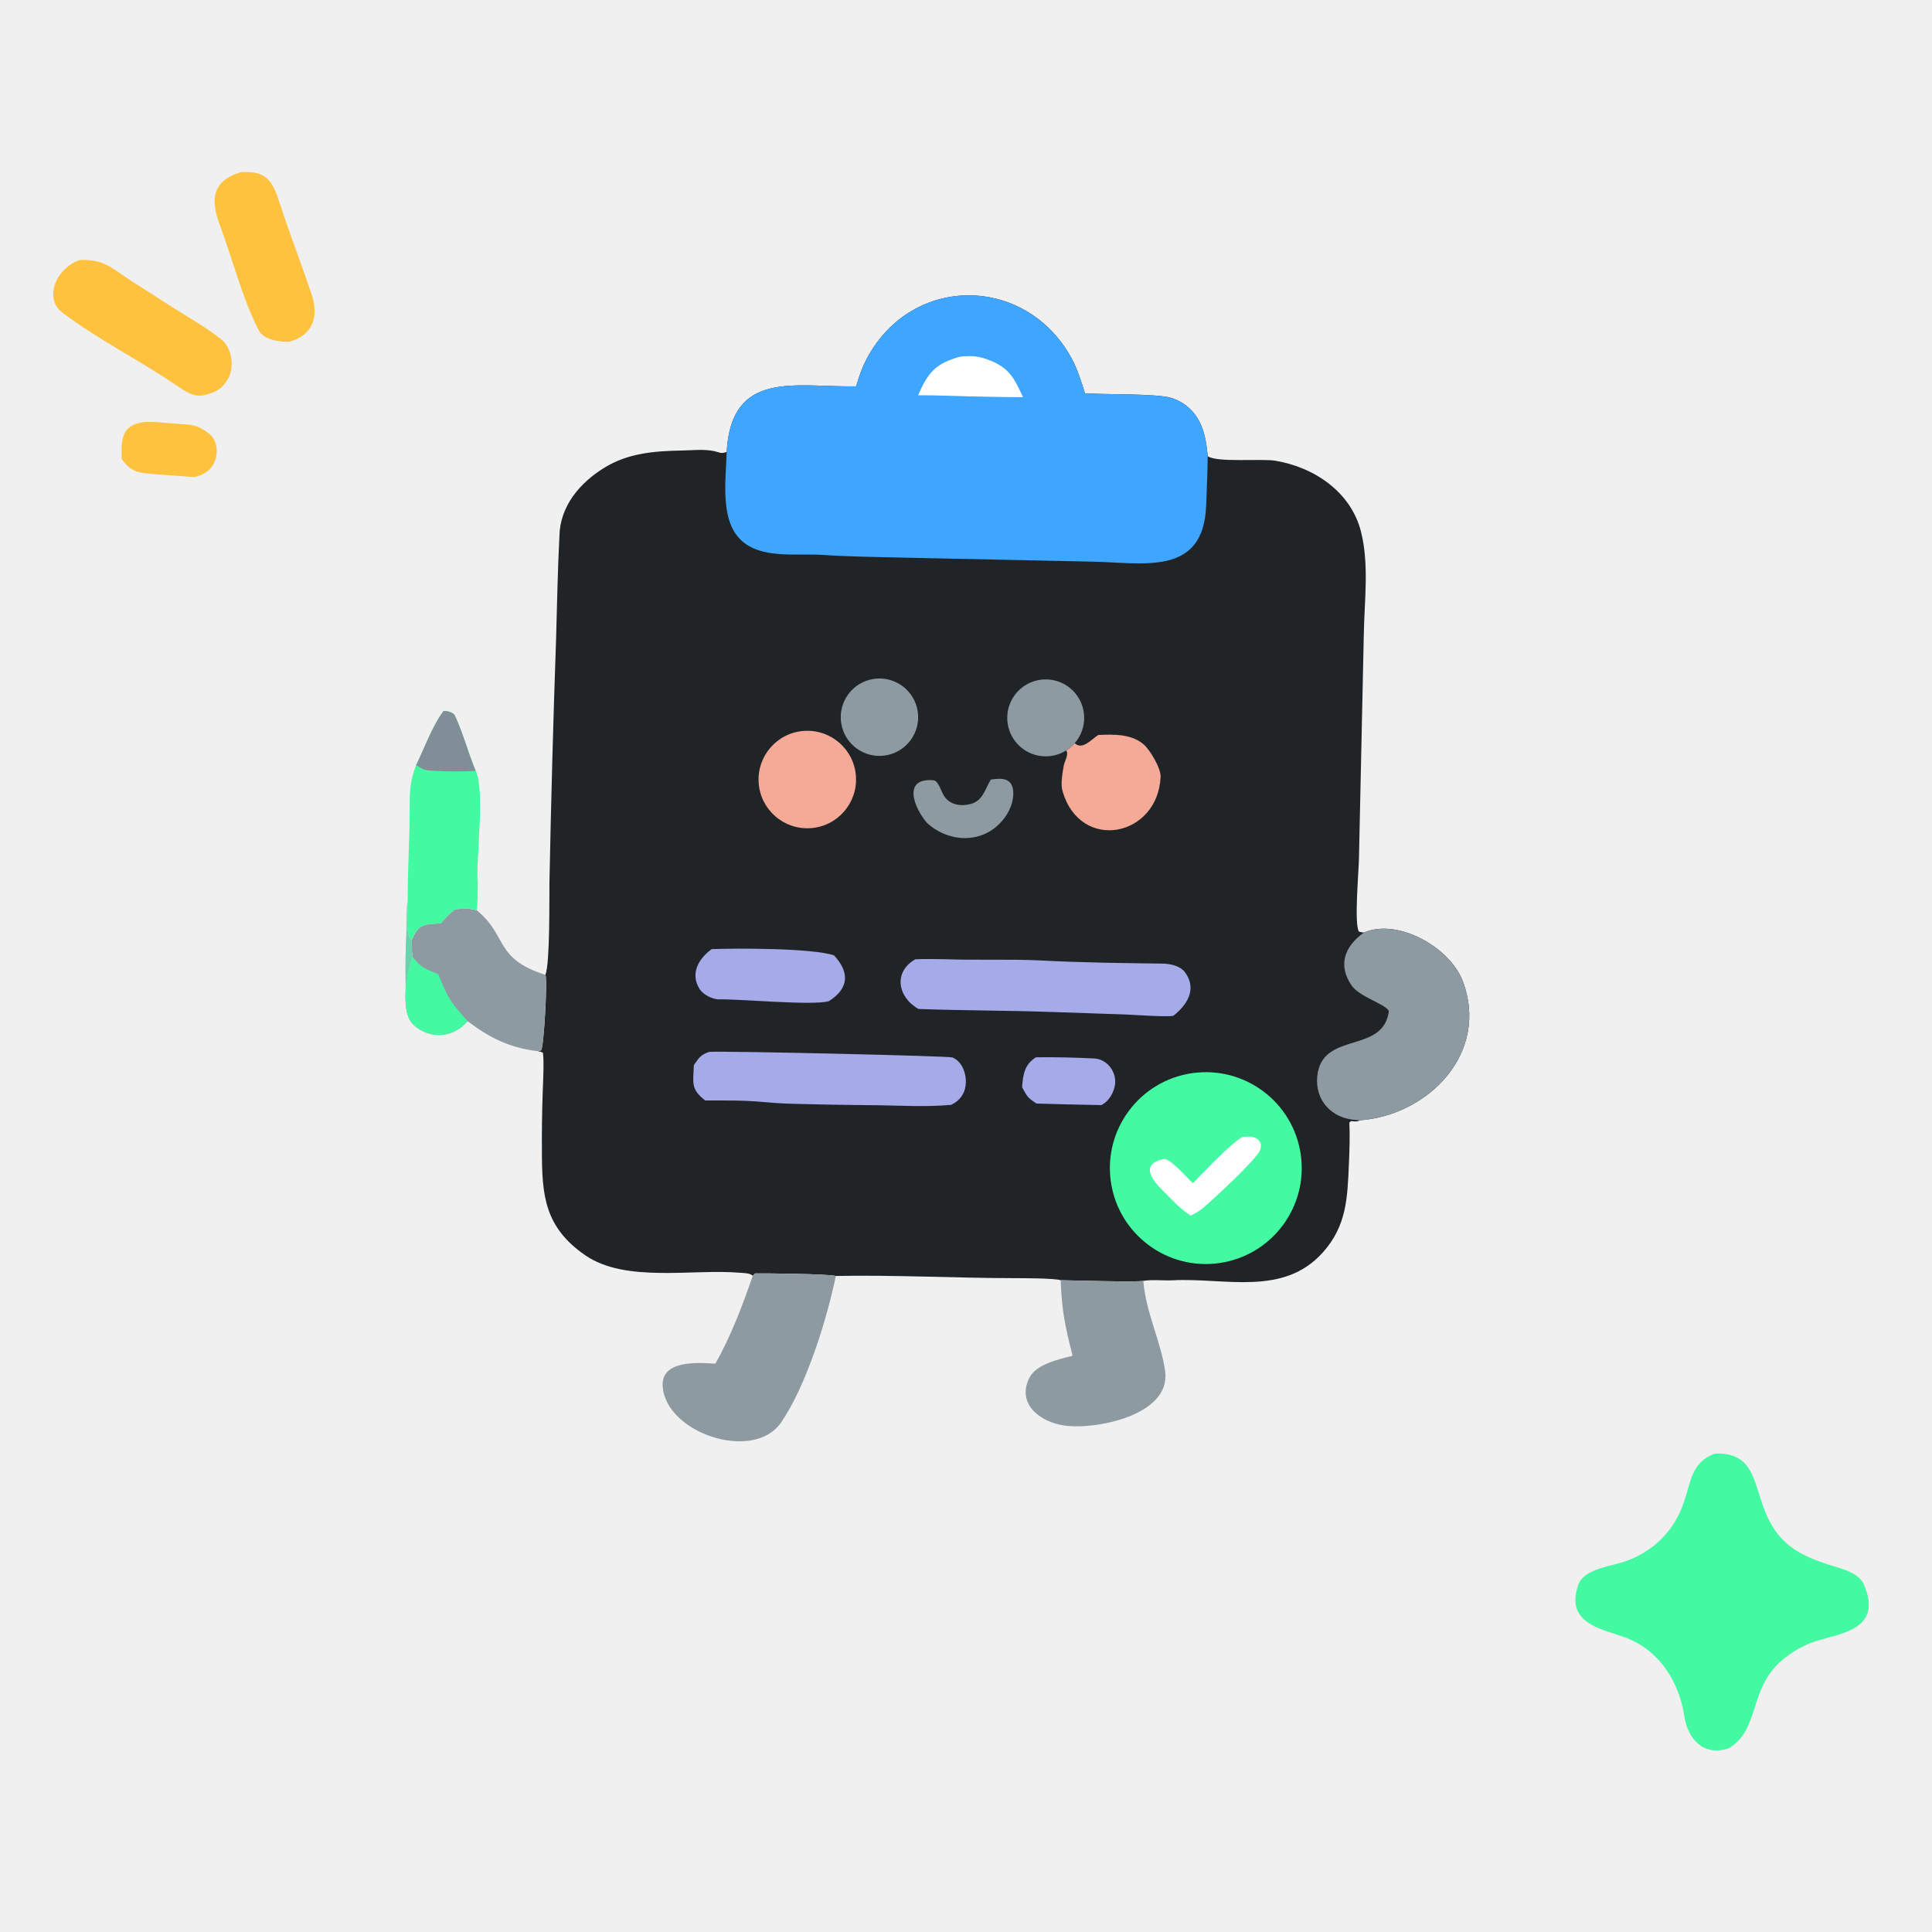
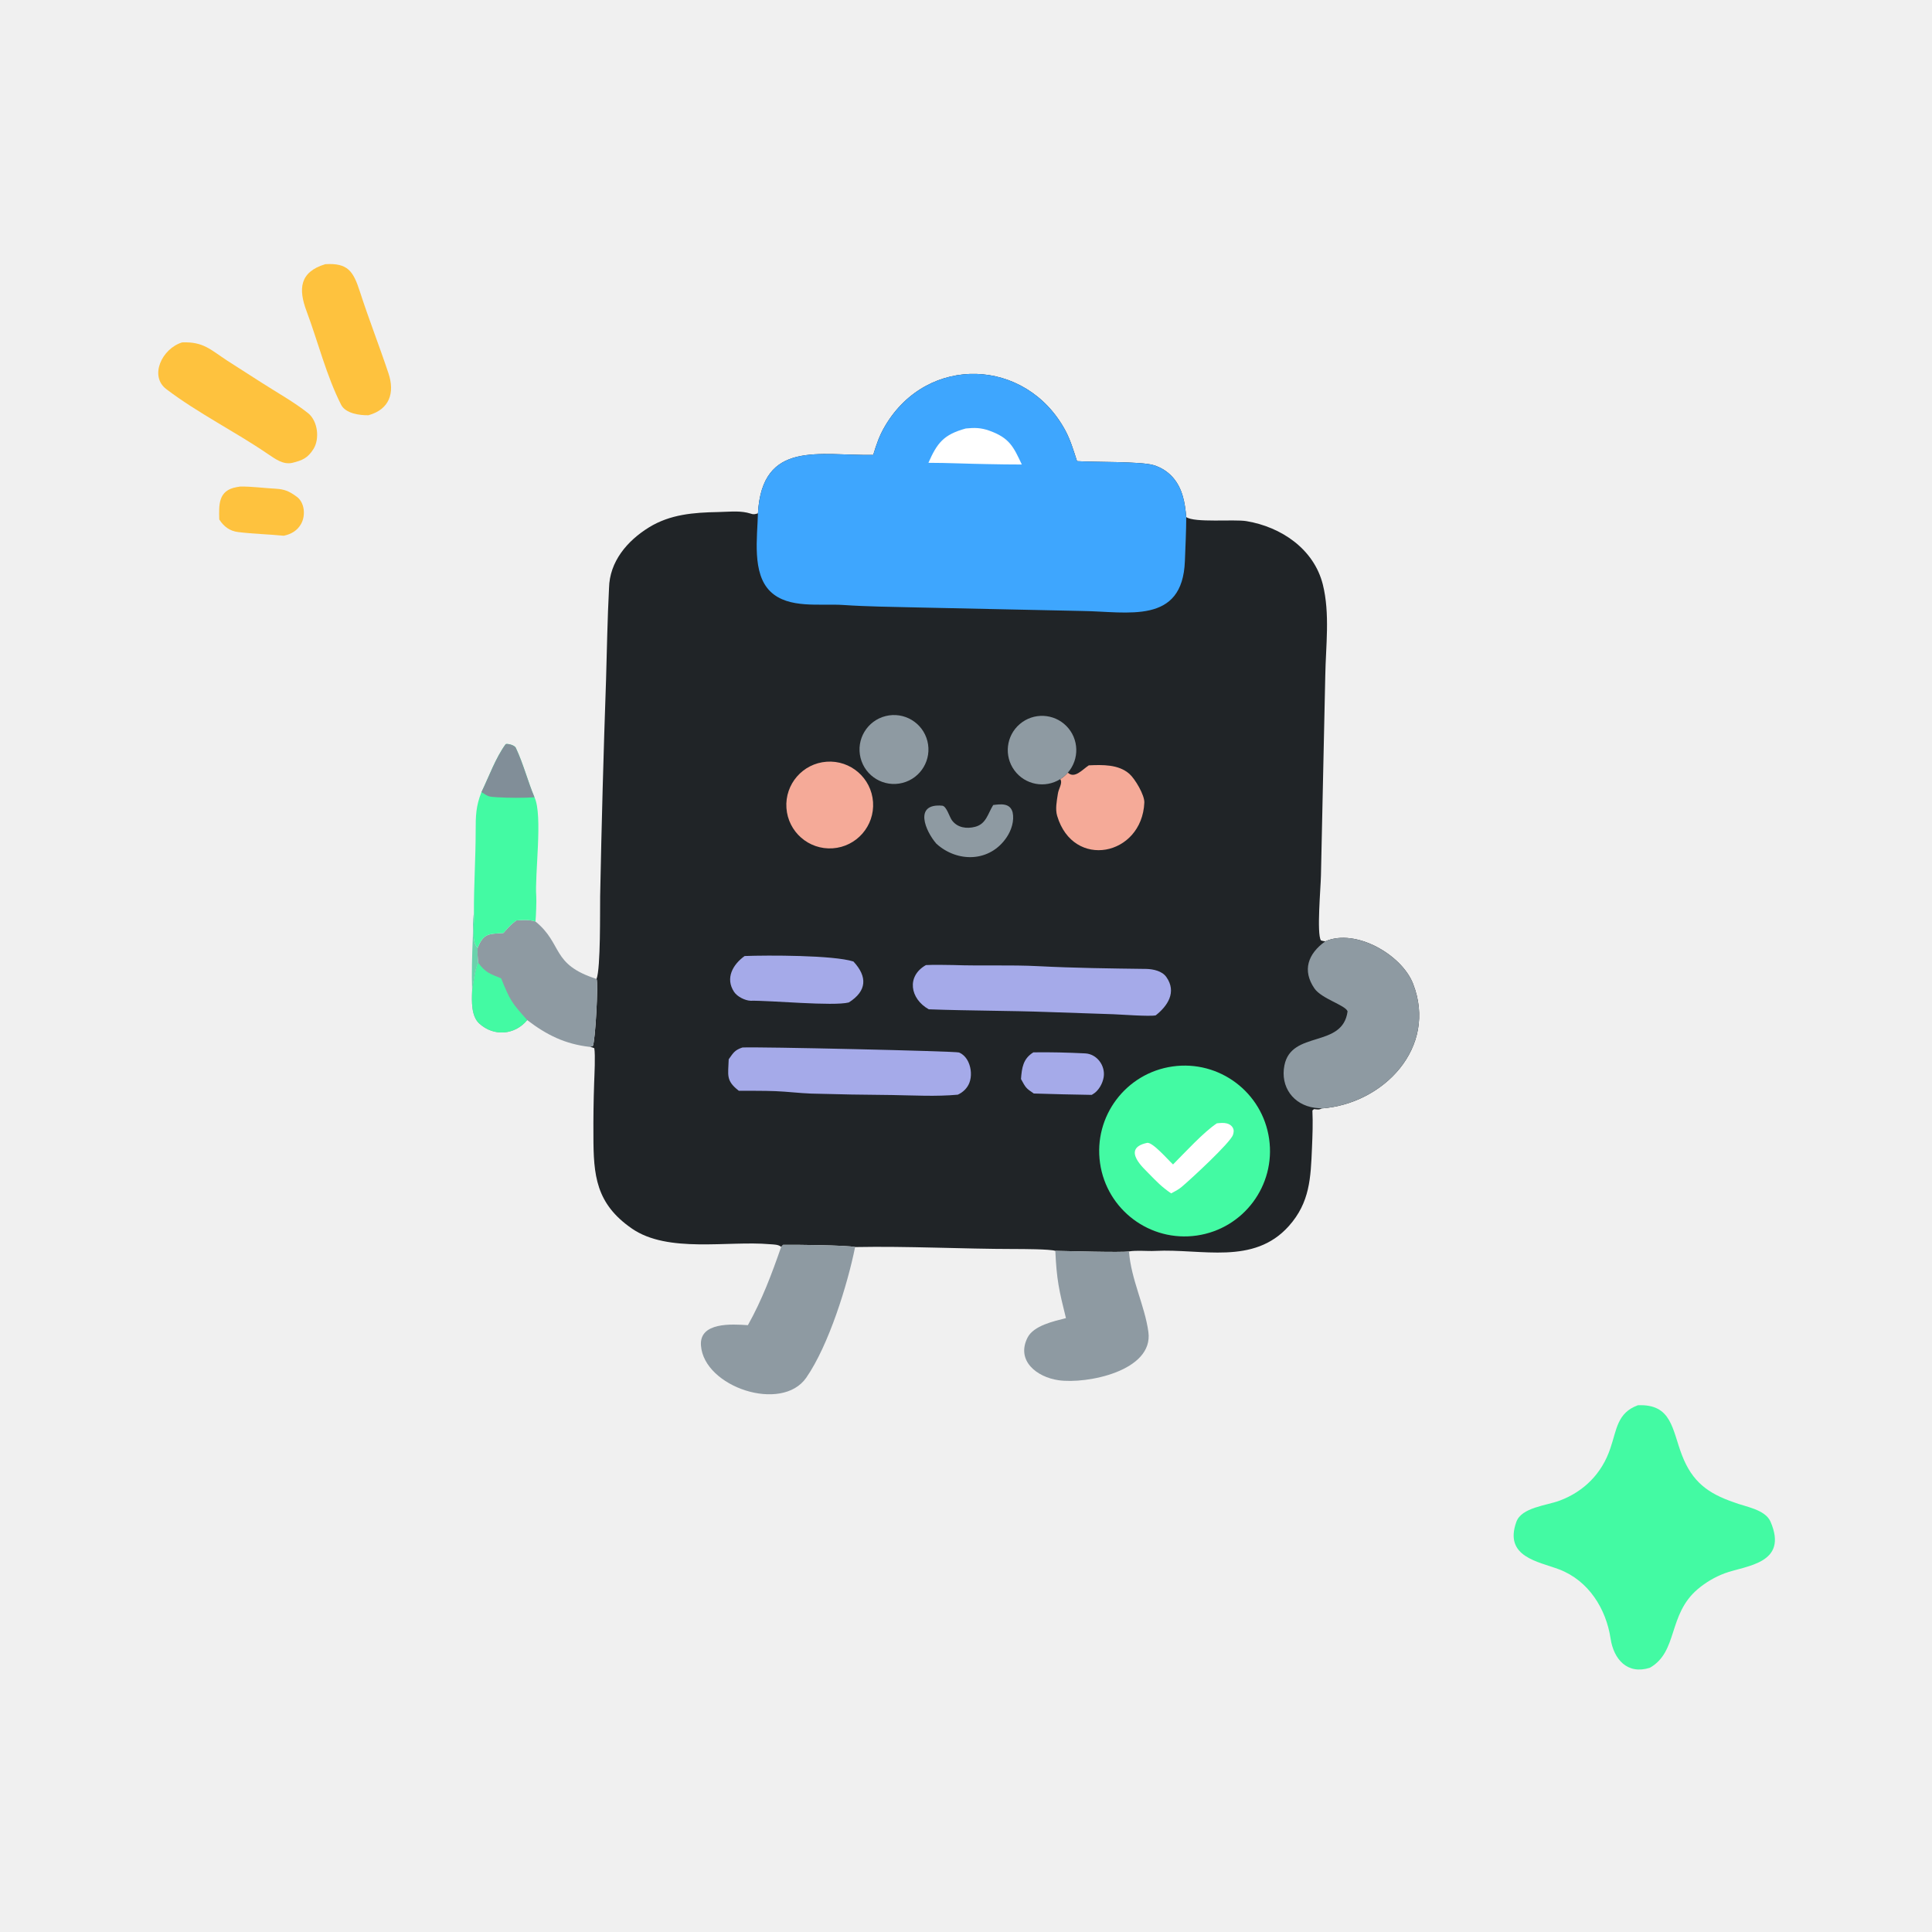
- <svg xmlns="http://www.w3.org/2000/svg" viewBox="72 124 848 848">
+ <svg xmlns="http://www.w3.org/2000/svg" viewBox="17.34 69.34 952.34 952.34">
  <path fill="#202427" d="M447.767 293.576C449.427 288.204 450.749 284.178 453.654 279.255C474.561 243.823 523.131 245.678 542.452 281.479C545.015 286.228 546.547 291.482 548.24 296.648C556.516 297.213 579.726 296.723 585.924 298.604C589.675 299.707 593.033 301.86 595.602 304.809C600.321 310.294 601.474 317.273 602.081 324.216C606.047 327.132 625.684 325.215 631.723 326.217C648.836 329.056 664.977 339.911 669.394 357.422C673.003 371.938 670.852 387.691 670.607 402.457L668.476 500.903C668.369 506.817 666.317 529.639 668.464 532.886C669.632 533.239 669.375 533.187 670.644 533.326C685.607 526.856 708.294 539.91 713.888 554.269C726.109 585.639 699.329 613.481 668.863 615.72C667.59 616.506 666.469 616.189 665.023 616.066L664.263 616.73C664.547 623.025 664.325 628.777 664.055 635.141C663.424 650.043 663.026 662.067 652.648 673.695C635.264 693.174 609.625 684.765 586.861 685.947C582.807 686.157 577.786 685.547 573.839 686.198C570.361 686.819 542.867 685.995 537.537 685.913C534.854 685.035 520.969 685.018 517.502 685.014C491.3 684.988 465.029 683.544 438.847 684.048C435.441 683.121 407.456 682.837 403.357 682.945L402.404 683.973C401.048 682.727 398.741 682.805 396.783 682.644C376.119 680.841 346.591 687.211 328.829 674.938C311.018 662.631 309.863 648.629 309.857 629.196C309.796 620.545 309.914 611.893 310.212 603.246C310.344 599.431 310.867 589.523 310.292 586.041C309.163 585.542 309.336 585.641 308.104 585.393L309.551 584.981C310.777 582.764 312.362 553.919 311.409 551.888C313.445 546.395 313.063 518.812 313.169 511.174C313.866 475.569 314.837 439.969 316.081 404.379C316.515 389.303 316.766 374.325 317.547 359.252C317.787 346.148 326.538 335.891 337.261 329.286C347.712 322.85 359.28 321.967 371.276 321.743C375.994 321.656 381.018 321.049 385.573 322.035C388.1 322.582 388.265 323.274 390.95 322.381C393.017 285.937 421.368 294.074 447.767 293.576Z" />
  <path fill="#3ea6fe" d="M447.767 293.576C449.427 288.204 450.749 284.178 453.654 279.255C474.561 243.823 523.131 245.678 542.452 281.479C545.015 286.228 546.547 291.482 548.24 296.648C556.516 297.213 579.726 296.723 585.924 298.604C589.675 299.707 593.033 301.86 595.602 304.809C600.321 310.294 601.474 317.273 602.081 324.216C602.043 331.471 601.676 338.665 601.409 345.885C600.244 377.445 573.285 370.8 550.748 370.506L468.577 368.756C456.809 368.462 444.818 368.358 433.136 367.561C421.505 366.768 406.052 369.578 397.101 360.931C387.871 352.013 390.678 334.145 390.95 322.381C393.017 285.937 421.368 294.074 447.767 293.576Z" />
  <path fill="white" d="M493.402 280.554C497.727 280.112 500.877 280.158 504.993 281.625C514.976 285.184 516.942 289.611 521.026 298.312C515.35 298.351 509.795 298.197 504.125 298.111C494.354 297.975 484.703 297.477 474.978 297.476C479.271 287.742 482.421 283.56 493.402 280.554Z" />
  <path fill="#8e9aa2" d="M670.644 533.326C685.607 526.856 708.294 539.91 713.888 554.269C726.109 585.639 699.329 613.481 668.863 615.72C667.725 615.66 666.59 615.557 665.46 615.412C654.829 613.983 648.382 605.058 650.46 594.515C653.905 577.03 679.18 586.215 681.6 567.866C680.639 564.852 668.764 561.674 665.259 556.561C659.202 547.726 661.993 539.525 670.644 533.326Z" />
  <path fill="#43faa3" d="M595.395 595.022C618.382 591.789 639.648 607.775 642.932 630.755C646.216 653.735 630.277 675.036 607.304 678.371C584.26 681.715 562.877 665.716 559.583 642.664C556.289 619.612 572.336 598.265 595.395 595.022Z" />
  <path fill="white" d="M617.165 623.062C618.794 622.904 620.379 622.702 621.993 623.087C623.27 623.392 624.386 624.088 625.033 625.253C625.678 626.415 625.496 627.543 625.101 628.756C623.843 632.619 603.851 651.049 599.733 654.467C598.152 655.779 596.433 656.64 594.635 657.595C589.842 654.289 587.612 651.882 583.561 647.761C581.953 645.928 569.512 635.531 582.751 632.703C585.421 632.133 592.974 640.954 595.567 643.335C601.34 637.543 610.639 627.385 617.165 623.062Z" />
  <path fill="#a5aae9" d="M473.755 545.057C478.125 544.833 482.747 544.989 487.141 545.032C501.066 545.531 515.388 544.881 529.277 545.598C547.059 546.516 564.664 546.718 582.463 546.951C585.818 547.057 590.14 547.938 592.246 550.912C597.581 558.442 592.745 565.336 587.028 569.838C584.172 570.481 570.201 569.454 566.164 569.286L534.415 568.211C514.679 567.484 494.969 567.598 475.144 566.854C465.892 561.63 464.079 550.544 473.755 545.057Z" />
  <path fill="#a5aae9" d="M383.282 585.686C390.07 585.233 488.508 587.469 490.086 588.143C492.206 589.049 493.776 590.849 494.71 592.922C496.096 595.996 496.397 599.928 495.171 603.1C494.148 605.747 492.011 607.79 489.452 608.945C478.651 609.931 467.895 609.283 457.082 609.111C443.761 609.016 430.442 608.779 417.127 608.398C411.216 608.176 405.39 607.423 399.575 607.2C393.713 606.975 387.424 607.043 381.526 607.012C375.002 601.959 376.31 599.305 376.542 591.493C378.861 588.227 379.49 586.979 383.282 585.686Z" />
  <path fill="#f5aa98" d="M424.807 444.812C436.617 443.963 446.87 452.867 447.686 464.679C448.501 476.492 439.568 486.72 427.753 487.502C415.986 488.281 405.807 479.391 404.995 467.626C404.183 455.861 413.044 445.657 424.807 444.812Z" />
  <path fill="#f5aa98" d="M554.045 446.605C560.753 446.299 568.602 446.068 573.99 450.748C576.783 453.173 581.586 461.22 581.416 464.999C580.229 491.286 546.404 498.172 538.448 471.521C537.446 468.164 538.253 464.214 538.757 460.861C539.099 457.976 541.298 455.479 539.984 453.384C541.374 452.509 542.629 451.436 543.708 450.2C547.057 453.355 550.839 448.696 554.045 446.605Z" />
  <path fill="#a5aae9" d="M384.39 540.592C395.715 540.162 428.101 540.129 438.019 543.288C444.978 550.756 444.734 557.805 435.745 563.478C428.062 565.449 396.96 562.425 387.366 562.642C384.569 562.556 380.734 560.599 379.204 558.295C374.688 551.494 378.645 544.705 384.39 540.592Z" />
  <path fill="#8e9aa2" d="M453.911 422.309C462.994 420.05 472.192 425.562 474.483 434.637C476.774 443.711 471.294 452.929 462.228 455.251C453.116 457.586 443.842 452.072 441.54 442.953C439.238 433.833 444.784 424.579 453.911 422.309Z" />
  <path fill="#8e9aa2" d="M539.984 453.384C532.495 458.099 522.635 456.231 517.389 449.104C512.142 441.977 513.287 432.008 520.013 426.257C526.74 420.505 536.766 420.923 542.991 427.213C549.217 433.504 549.53 443.533 543.708 450.2C542.629 451.436 541.374 452.509 539.984 453.384Z" />
  <path fill="#a5aae9" d="M526.719 588.07C535.249 587.949 543.693 588.164 552.253 588.587C558.076 588.875 562.259 594.628 561.381 600.246C560.887 603.406 558.904 607.038 556.057 608.683L555.461 609.04C546.44 608.917 535.971 608.641 526.911 608.36C522.888 605.645 522.946 605.433 520.618 601.237C521.037 595.67 521.638 591.208 526.719 588.07Z" />
  <path fill="#8e9aa2" d="M506.922 466.154C510.437 465.734 515.203 464.978 516.489 469.753C517.402 473.902 515.894 478.561 513.599 481.996C505.255 494.486 489.248 494.578 478.916 485.245C473.519 479.052 467.591 465.246 481.774 466.487C483.913 466.674 485.305 471.95 486.585 473.697C489.267 477.356 493.823 477.99 497.991 476.905C503.492 475.509 504.276 470.381 506.922 466.154Z" />
  <path fill="#43faa3" d="M824.713 762.03C841.521 761.291 841.565 774.08 846.478 786.752C851.476 799.639 859.104 805.462 871.995 809.859C877.384 812.019 887.44 813.284 890.092 819.439C899.067 840.271 877.87 841.027 867.484 844.87C862.652 846.691 858.167 849.325 854.223 852.658C839.358 865.259 844.613 883.464 830.602 891.436C819.502 894.953 812.779 887.246 811.244 877.042C809.044 862.427 800.459 848.496 785.907 842.942C775.782 839.078 758.528 836.853 764.8 819.504C767.377 812.375 779.619 811.492 786.153 809.039C798.201 804.517 807.046 795.558 811.131 783.244C814.277 774.221 814.419 765.756 824.713 762.03Z" />
  <path fill="#8e9aa2" d="M402.404 683.973L403.357 682.945C407.456 682.837 435.441 683.121 438.847 684.048C435.178 702.303 425.917 732.395 414.753 748.464C402.688 765.832 364.306 753.101 362.863 732.552C362.05 720.99 378.001 722.012 385.998 722.557C393.034 709.978 397.686 697.507 402.404 683.973Z" />
  <path fill="#8e9aa2" d="M537.537 685.913C542.867 685.995 570.361 686.819 573.839 686.198C574.909 700.166 581.665 712.992 583.413 725.901C586.022 745.174 553.001 751.683 539.148 749.699C528.369 748.156 518.08 740.069 523.852 728.678C526.865 722.728 536.868 720.593 542.776 719.086C539.326 705.22 538.201 700.176 537.537 685.913Z" />
  <path fill="#8e9aa2" d="M271.831 523.065C275.265 522.804 278.005 522.562 281.299 523.577C294.98 534.759 288.826 544.711 311.409 551.888C312.362 553.919 310.777 582.764 309.551 584.981L308.104 585.393C295.813 583.981 286.844 579.52 277.217 572.172C271.172 579.528 260.803 580.428 253.616 573.888C249.573 570.209 249.87 562.914 250.058 557.738C250.523 554.732 251.637 546.511 253.061 543.952C252.728 540.724 252.69 539.855 252.782 536.571C255.751 529.321 258.184 529.728 265.477 529.263C267.861 526.566 268.945 525.226 271.831 523.065Z" />
  <path fill="#43faa3" d="M250.058 557.738C250.523 554.732 251.637 546.511 253.061 543.952C256.995 549.018 258.789 549.277 264.349 551.582C268.907 562.701 269.375 563.345 277.217 572.172C271.172 579.528 260.803 580.428 253.616 573.888C249.573 570.209 249.87 562.914 250.058 557.738Z" />
  <path fill="#43faa3" d="M254.669 459.799C258.329 452.244 261.644 442.925 266.576 436.191C266.895 435.756 270.841 436.375 271.607 437.991C275.254 445.685 277.529 454.608 280.803 462.355C284.994 470.99 280.863 500.677 281.68 511.172C281.84 513.218 281.547 521.216 281.299 523.577C278.005 522.562 275.265 522.804 271.831 523.065C268.945 525.226 267.861 526.566 265.477 529.263C258.184 529.728 255.751 529.321 252.782 536.571C249.384 533.43 251.323 524.31 250.952 519.385C250.872 505.975 251.824 492.33 251.811 478.902C251.804 471.577 251.912 466.695 254.669 459.799Z" />
  <path fill="#818e98" d="M254.669 459.799C258.329 452.244 261.644 442.925 266.576 436.191C266.895 435.756 270.841 436.375 271.607 437.991C275.254 445.685 277.529 454.608 280.803 462.355C274.73 462.716 268.572 462.678 262.501 462.334C257.709 462.063 258.136 461.935 254.669 459.799Z" />
  <path fill="#fec23e" d="M107.122 238.112C117.716 237.708 121.127 241.756 129.481 247.194L146.234 257.918C153.687 262.724 162.285 267.498 169.161 272.965C173.953 276.775 175.08 285.581 171.826 290.722C168.996 295.194 166.338 296.271 161.445 297.488C156.889 298.508 153.108 295.614 149.348 293.107C133.213 282.07 114.755 272.915 99.284 261.125C90.89 254.728 97.071 241.211 107.122 238.112Z" />
  <path fill="#fec23e" d="M177.672 199.566C188.843 198.86 191.496 203.106 194.69 212.923C199.072 226.508 204.31 239.806 208.82 253.334C212.039 262.991 209.369 271.144 198.952 274.025C194.669 274.12 187.676 273.165 185.495 268.868C178.223 254.542 174.082 237.757 168.445 222.688C164.401 211.877 164.898 203.443 177.672 199.566Z" />
  <path fill="#fec23e" d="M135.767 309.169C141.555 309.115 147.43 309.928 153.188 310.24C157.461 310.468 159.842 311.455 163.284 313.958C167.558 316.748 168.098 323.421 165.758 327.593C163.875 330.951 160.845 332.654 157.219 333.416C149.771 332.707 142.171 332.519 134.747 331.612C130.541 331.098 127.634 328.854 125.419 325.402C125.259 318.263 124.787 311.066 133.997 309.46L135.767 309.169Z" />
  <path fill="#6ad2ac" d="M250.952 519.385C251.323 524.31 249.384 533.43 252.782 536.571C252.69 539.855 252.728 540.724 253.061 543.952C251.637 546.511 250.523 554.732 250.058 557.738C249.773 549.088 250.039 539.889 250.42 531.25C250.598 527.227 250.241 523.375 250.952 519.385Z" />
</svg>
